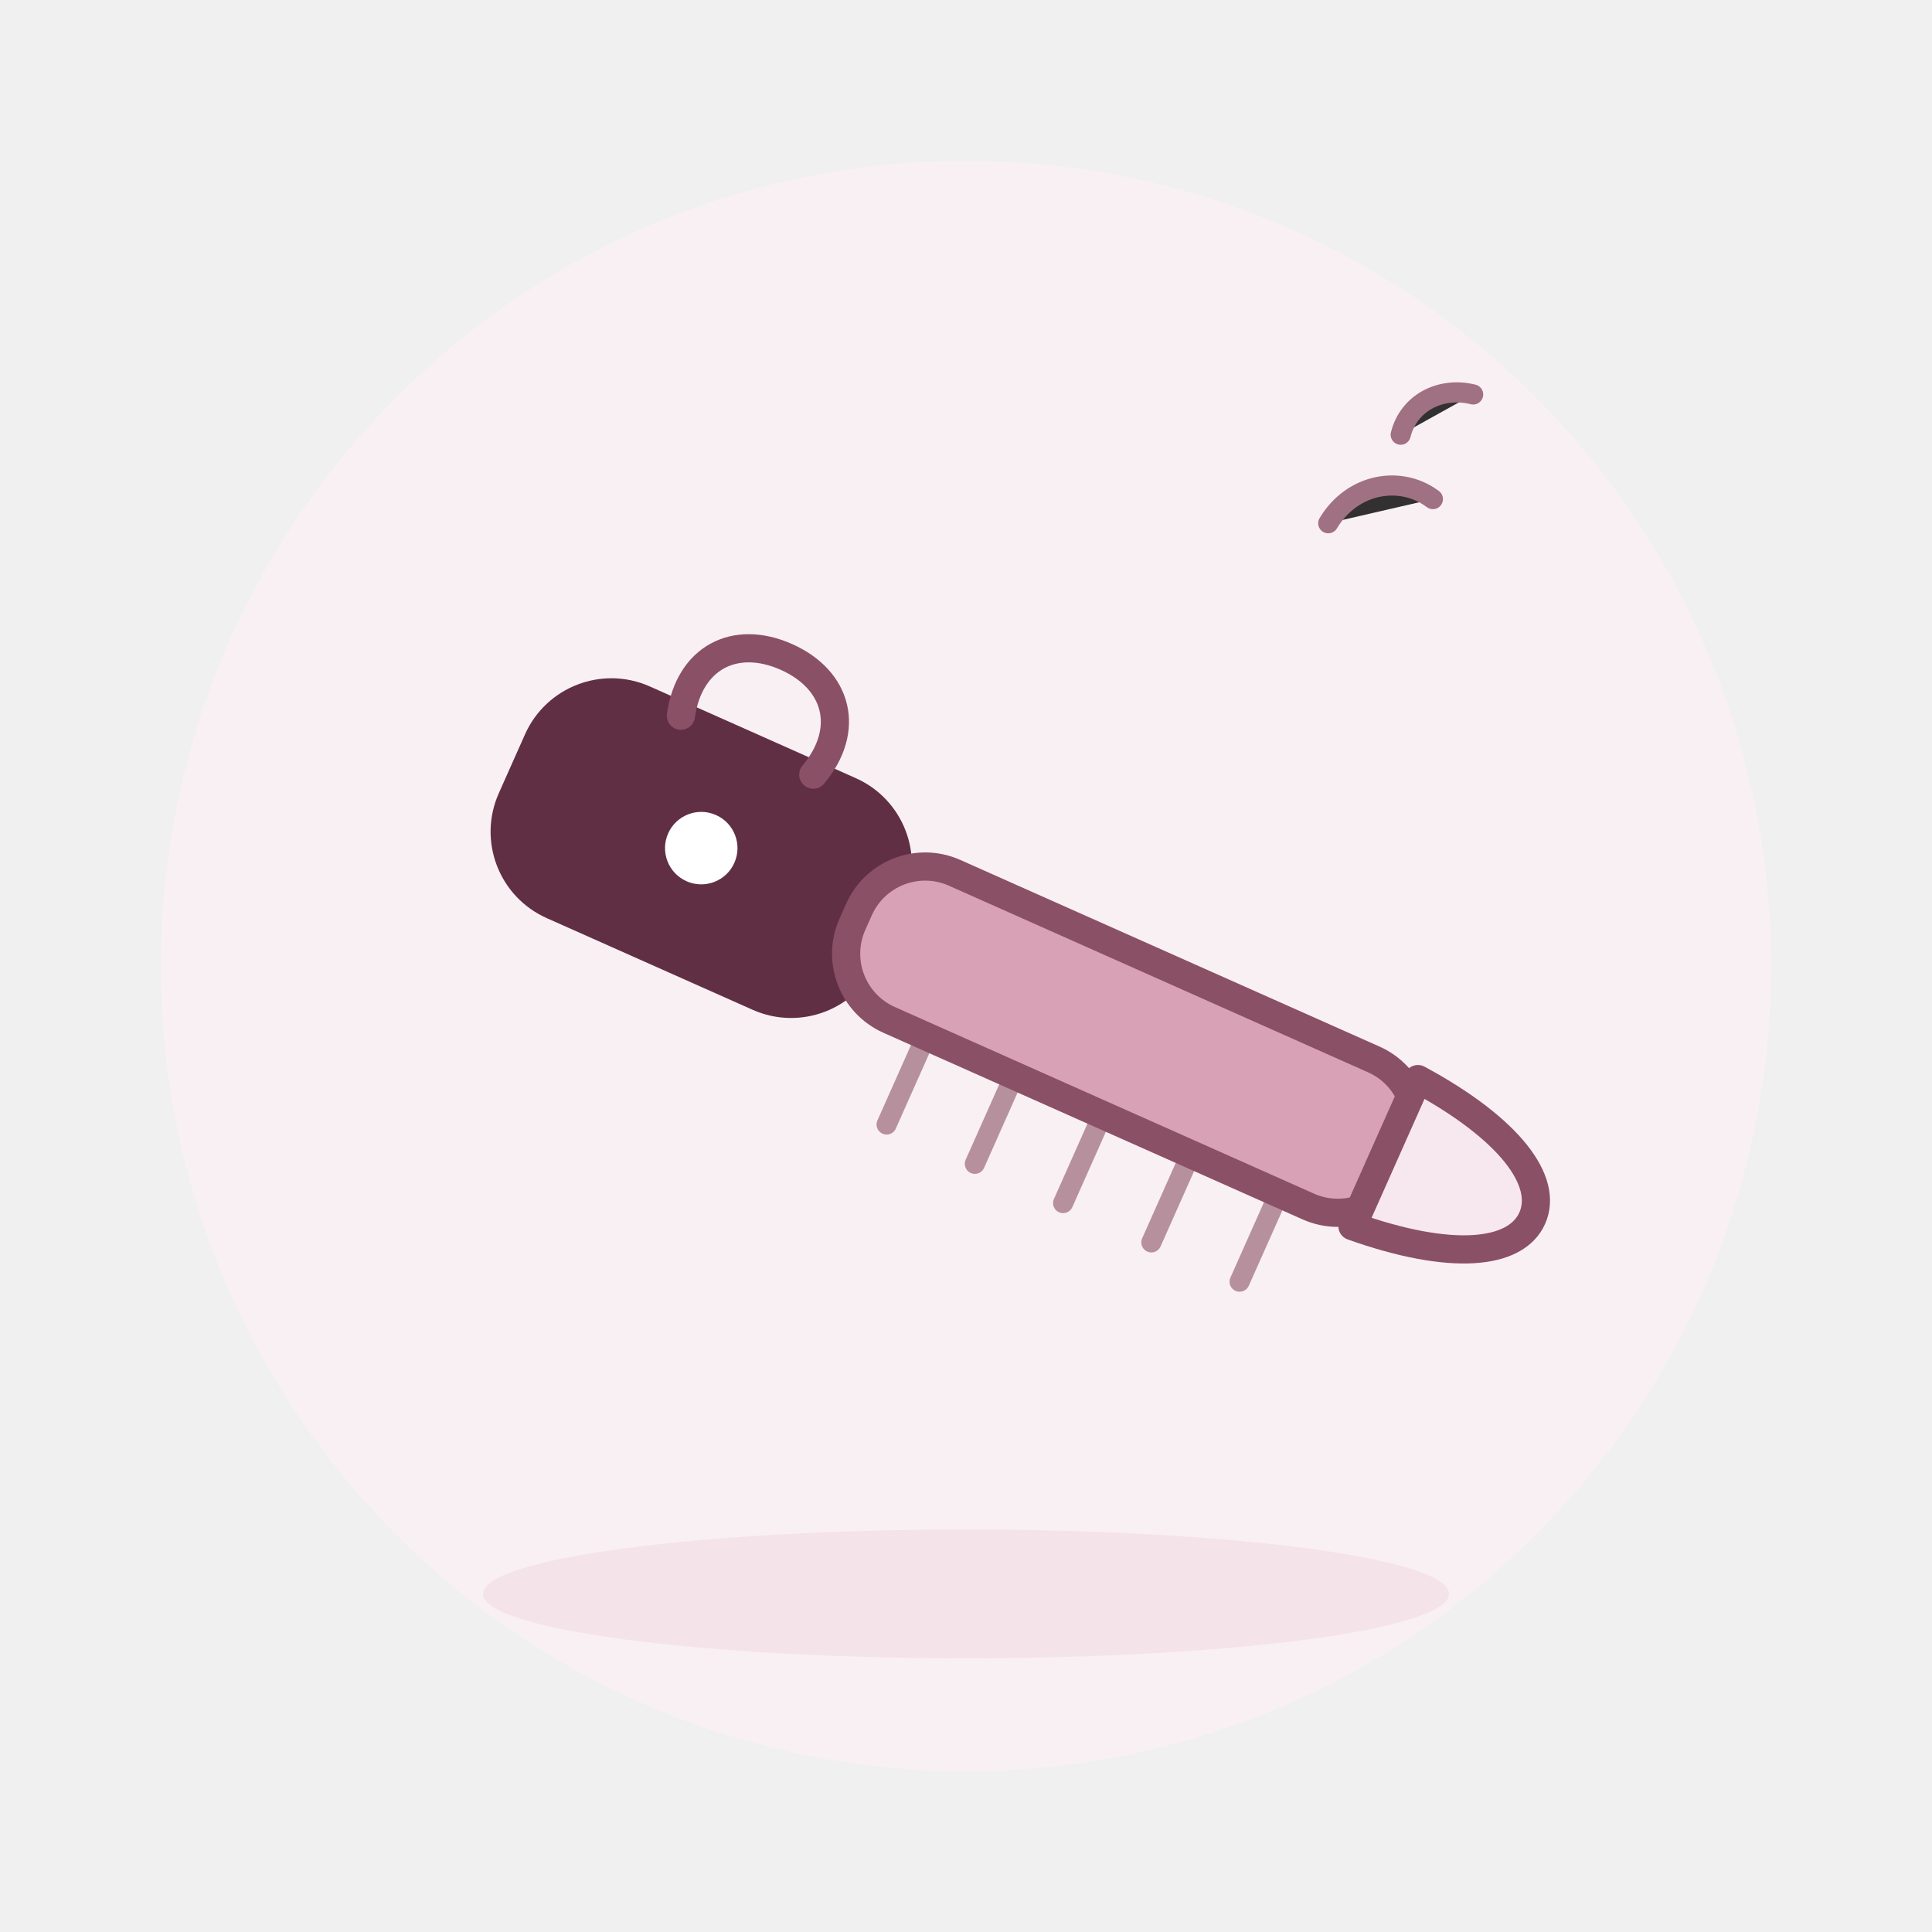
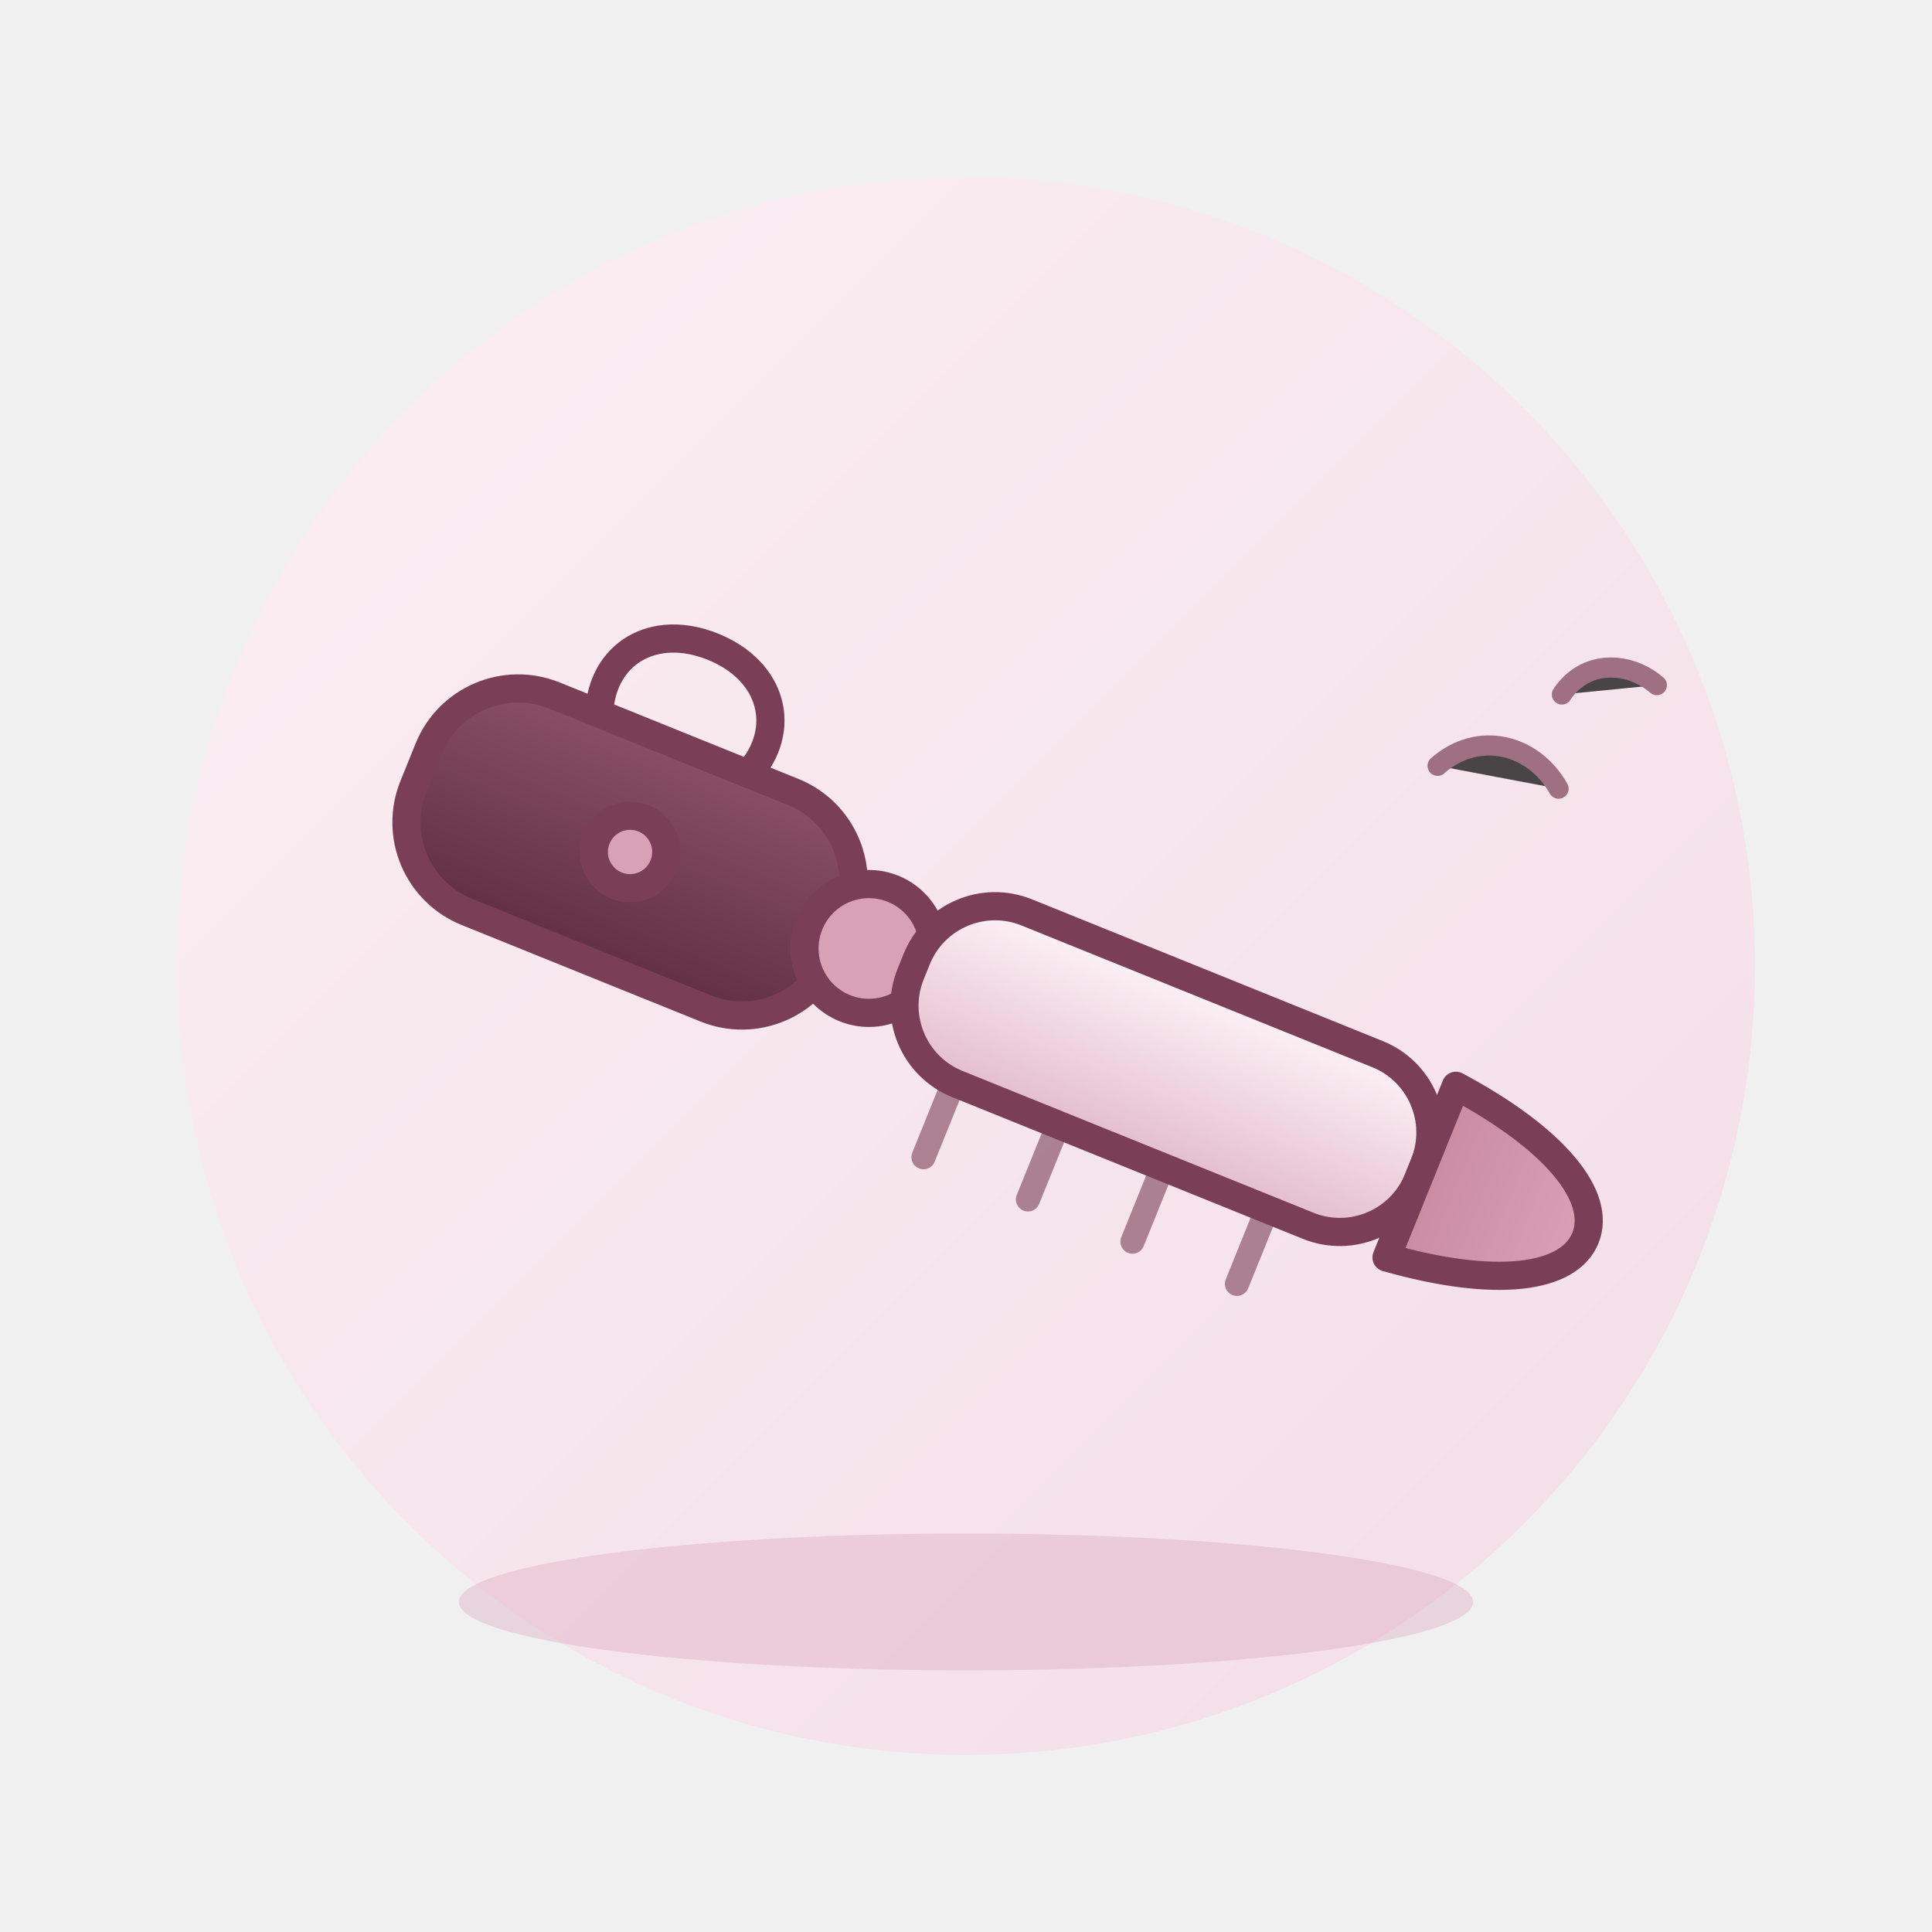
<svg xmlns="http://www.w3.org/2000/svg" viewBox="0 0 480 480">
-   <circle cx="240" cy="240" r="200" fill="#F9F0F3" />
-   <ellipse cx="240" cy="396" rx="120" ry="16" fill="#F2D9E2" opacity="0.55" />
-   <g stroke="#8A5066" stroke-width="7" stroke-linecap="round" stroke-linejoin="round">
-     <g transform="rotate(24 240 240)">
-       <rect x="120" y="212" width="96" height="56" rx="20" fill="#612F44" stroke="#612F44" />
-       <rect x="210" y="220" width="150" height="40" rx="18" fill="#D9A1B6" />
-       <path d="M354 220 c26 2 40 10 40 20 s-14 18-40 20 Z" fill="#F7E7EE" />
-       <path d="M150 212 c-4-14 4-24 18-24 h0 c14 0 22 10 18 24" fill="none" />
-       <circle cx="168" cy="240" r="9" fill="#FFFFFF" stroke="none" />
-       <path d="M238 262 v22 M262 262 v22 M286 262 v22 M310 262 v22 M334 262 v22" stroke-width="5" opacity="0.6" />
-     </g>
-     <g stroke-width="5" opacity="0.8">
-       <path d="M330 130 c6-10 18-12 26-6 M348 108 c2-8 10-12 18-10" />
+   <defs>
+     <linearGradient id="bg" x1="0" y1="0" x2="1" y2="1">
+       <stop offset="0" stop-color="#FBEFF3" />
+       <stop offset="1" stop-color="#F3DDE7" />
+     </linearGradient>
+     <linearGradient id="handle" x1="0" y1="0" x2="0" y2="1">
+       <stop offset="0" stop-color="#8A5066" />
+       <stop offset="1" stop-color="#612F44" />
+     </linearGradient>
+     <linearGradient id="barrel" x1="0" y1="0" x2="0" y2="1">
+       <stop offset="0" stop-color="#FDF3F7" />
+       <stop offset="1" stop-color="#E3BCCB" />
+     </linearGradient>
+     <linearGradient id="tip" x1="0" y1="0" x2="1" y2="0">
+       <stop offset="0" stop-color="#C98BA2" />
+       <stop offset="1" stop-color="#D9A1B6" />
+     </linearGradient>
+   </defs>
+   <circle cx="240" cy="240" r="196" fill="url(#bg)" />
+   <ellipse cx="240" cy="398" rx="126" ry="17" fill="#D9A1B6" opacity="0.35" />
+   <g stroke="#7A3F56" stroke-width="7" stroke-linecap="round" stroke-linejoin="round" transform="rotate(22 240 240)">
+     <rect x="96" y="216" width="112" height="58" rx="24" fill="url(#handle)" />
+     <path d="M132 216 c-5-14 4-26 20-26 16 0 25 12 20 26" fill="none" />
+     <circle cx="216" cy="245" r="16" fill="#D9A1B6" />
+     <rect x="228" y="222" width="136" height="46" rx="21" fill="url(#barrel)" />
+     <path d="M364 222 c28 3 44 12 44 23 s-16 20-44 23 Z" fill="url(#tip)" />
+     <path d="M248 268 v20 M276 268 v20 M304 268 v20 M332 268 v20" stroke-width="6" opacity="0.6" />
+     <circle cx="152" cy="245" r="9" fill="#D9A1B6" />
+     <g stroke-width="5" opacity="0.7">
+       <path d="M330 150 c6-12 20-14 30-6 M352 122 c2-10 12-14 21-11" />
    </g>
  </g>
</svg>
